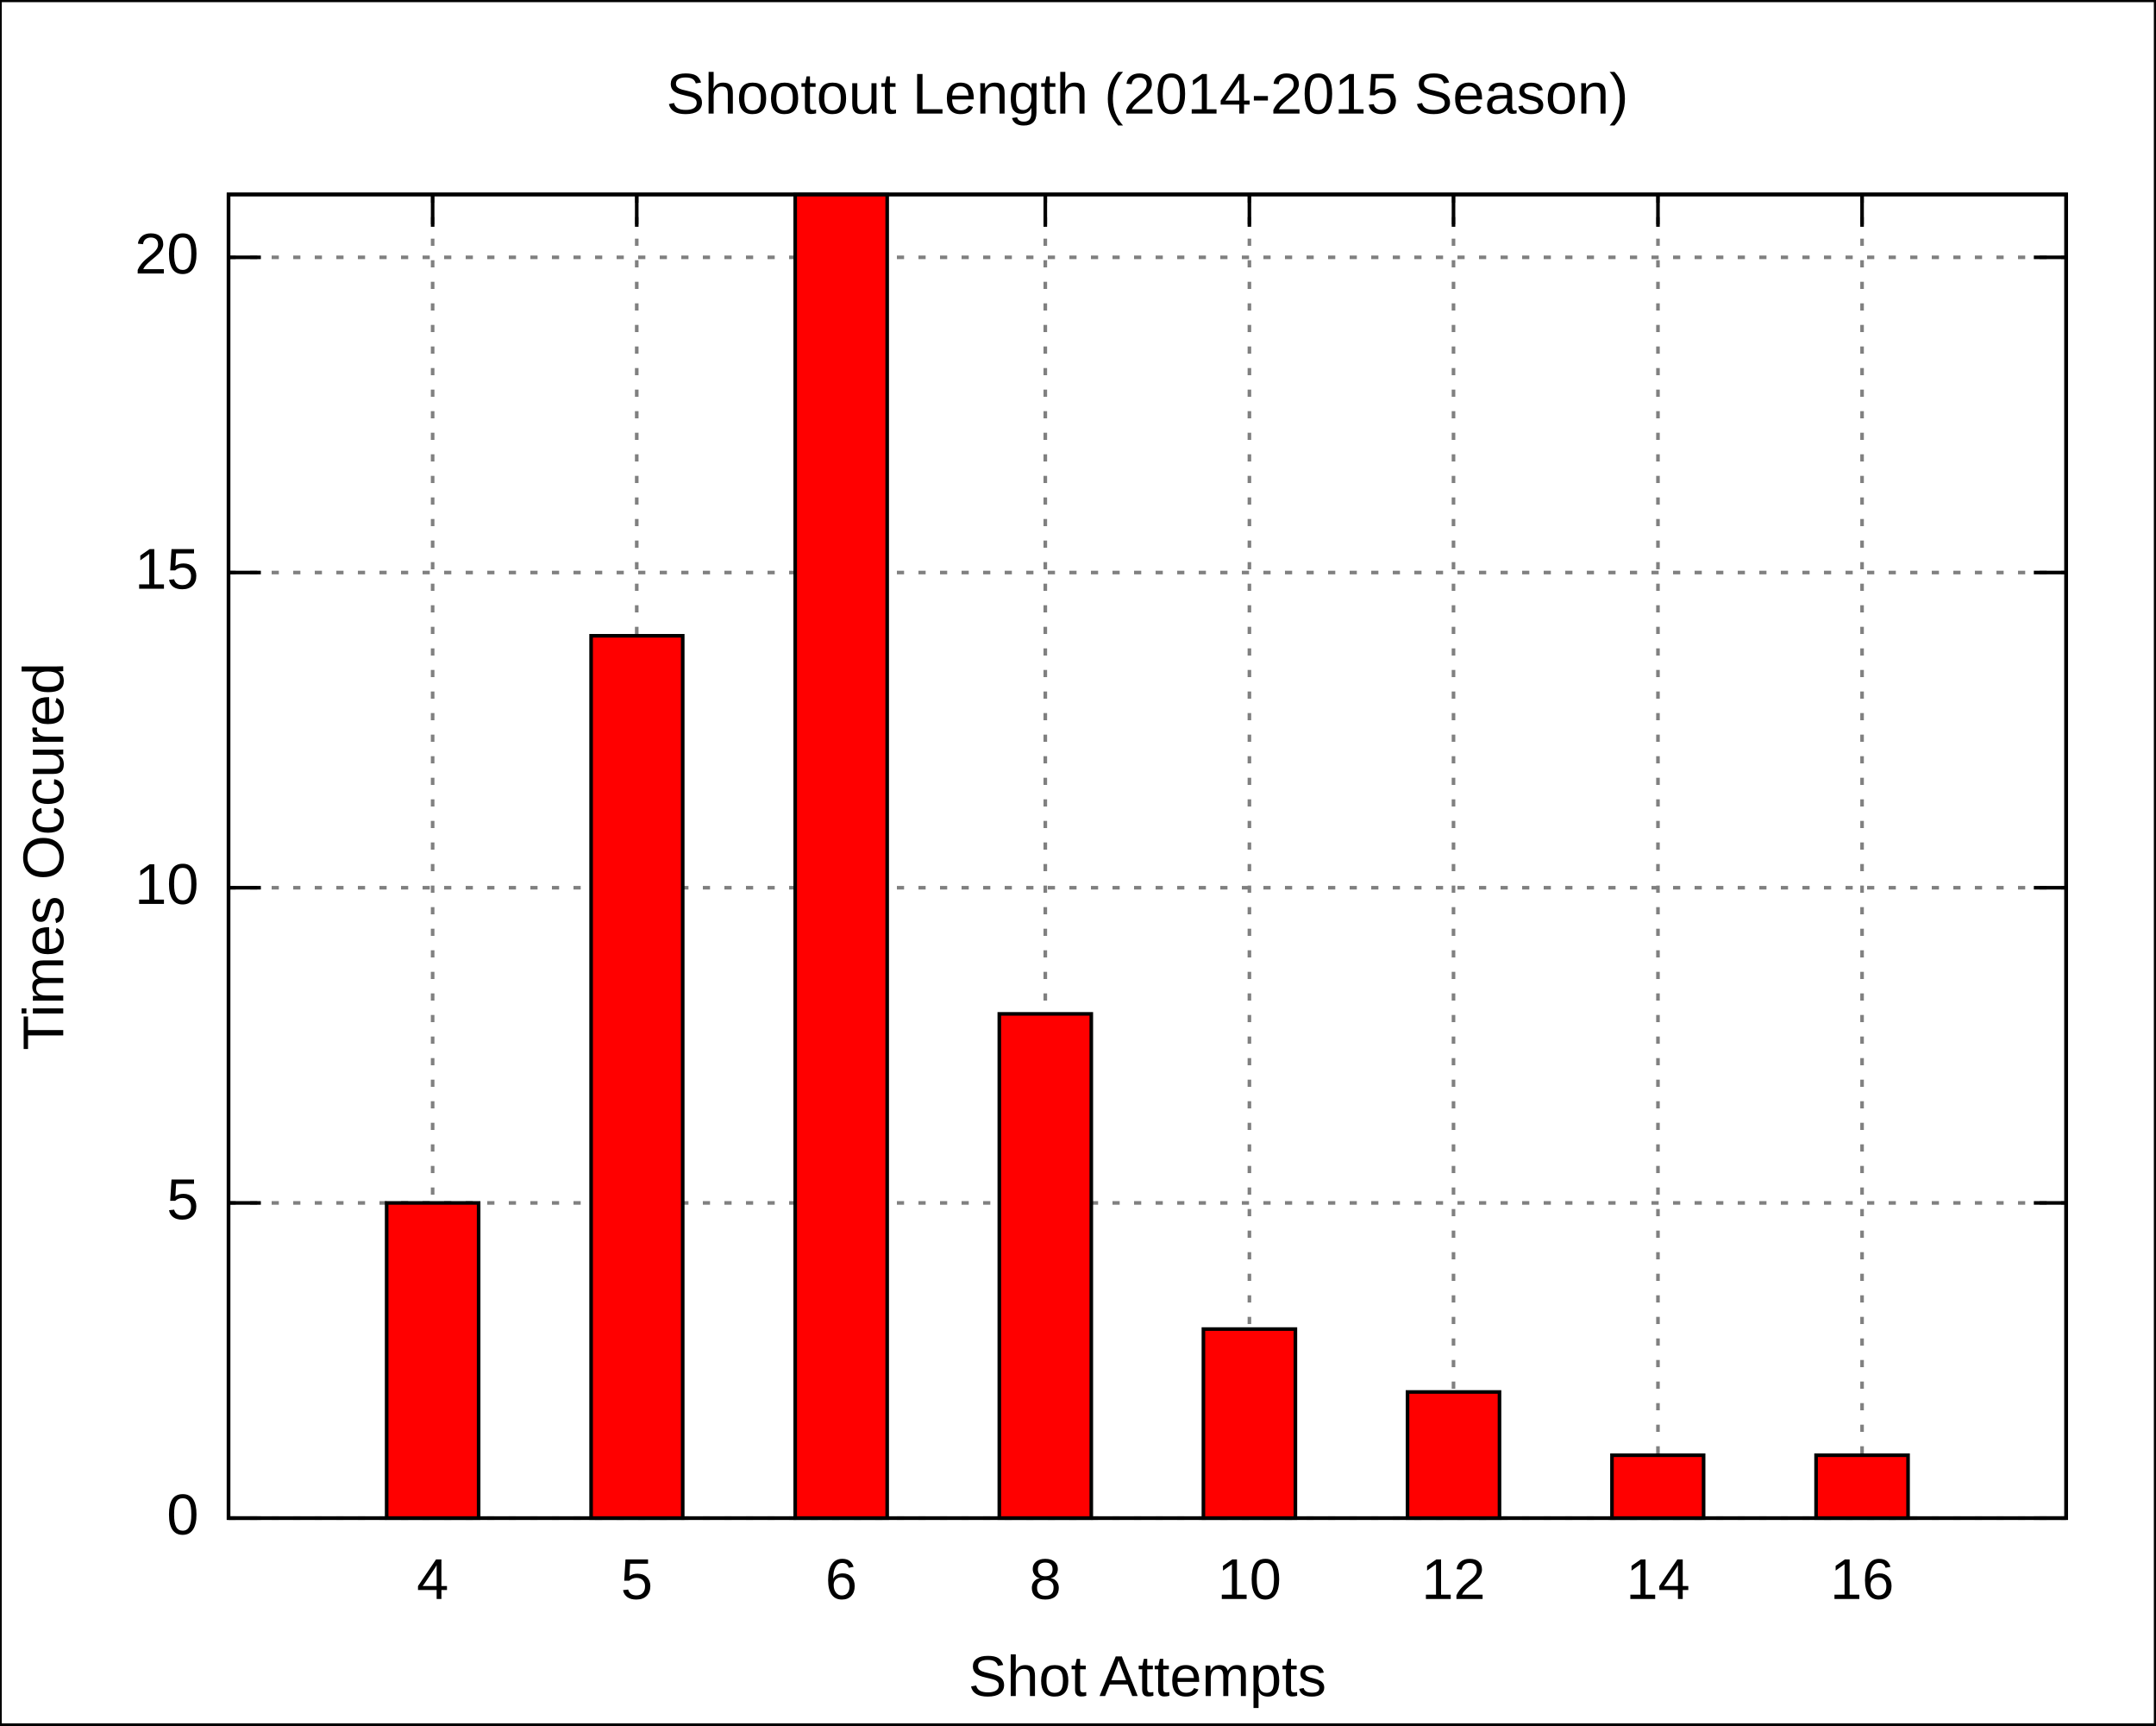
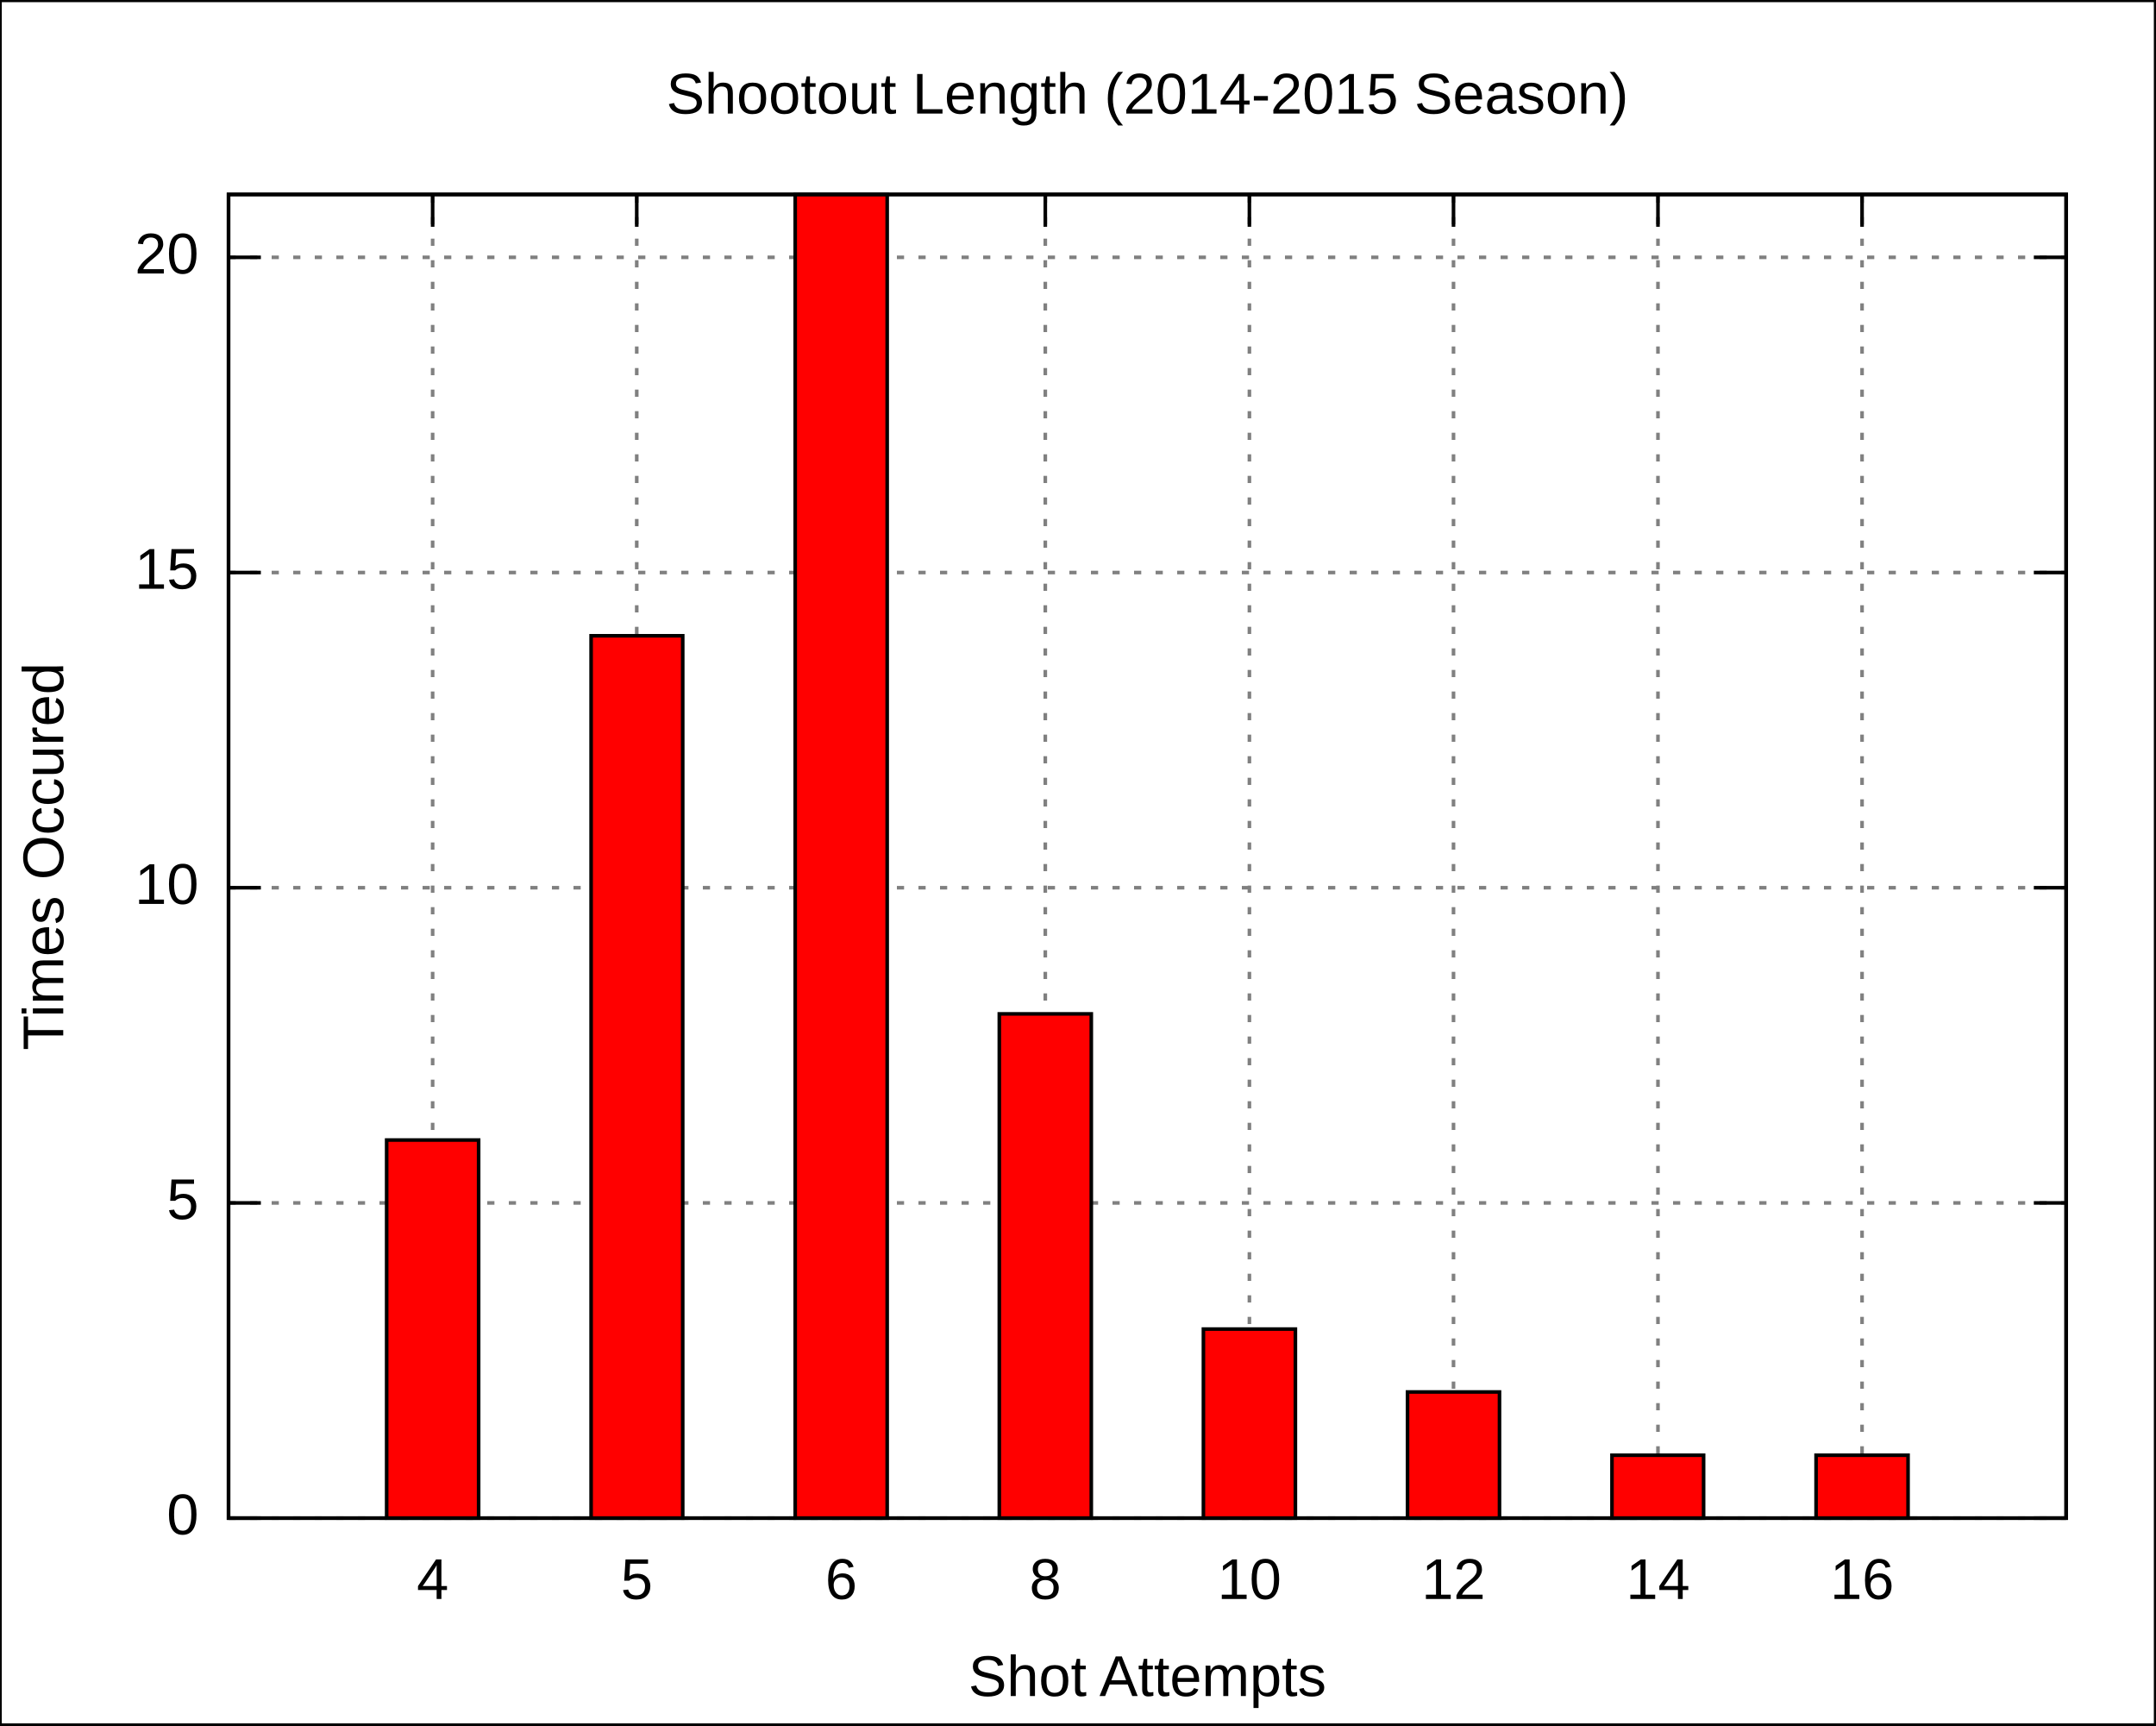
<svg xmlns="http://www.w3.org/2000/svg" xmlns:xlink="http://www.w3.org/1999/xlink" width="600" height="480" viewBox="0 0 600 480">
  <g id="gnuplot_canvas">
    <rect x="0" y="0" width="600" height="480" fill="none" />
    <defs>
      <circle id="gpDot" r="0.5" stroke-width="0.5" />
      <path id="gpPt0" stroke-width="0.222" stroke="currentColor" d="M-1,0 h2 M0,-1 v2" />
      <path id="gpPt1" stroke-width="0.222" stroke="currentColor" d="M-1,-1 L1,1 M1,-1 L-1,1" />
      <path id="gpPt2" stroke-width="0.222" stroke="currentColor" d="M-1,0 L1,0 M0,-1 L0,1 M-1,-1 L1,1 M-1,1 L1,-1" />
      <rect id="gpPt3" stroke-width="0.222" stroke="currentColor" x="-1" y="-1" width="2" height="2" />
      <rect id="gpPt4" stroke-width="0.222" stroke="currentColor" fill="currentColor" x="-1" y="-1" width="2" height="2" />
      <circle id="gpPt5" stroke-width="0.222" stroke="currentColor" cx="0" cy="0" r="1" />
      <use xlink:href="#gpPt5" id="gpPt6" fill="currentColor" stroke="none" />
      <path id="gpPt7" stroke-width="0.222" stroke="currentColor" d="M0,-1.33 L-1.33,0.67 L1.33,0.67 z" />
      <use xlink:href="#gpPt7" id="gpPt8" fill="currentColor" stroke="none" />
      <use xlink:href="#gpPt7" id="gpPt9" stroke="currentColor" transform="rotate(180)" />
      <use xlink:href="#gpPt9" id="gpPt10" fill="currentColor" stroke="none" />
      <use xlink:href="#gpPt3" id="gpPt11" stroke="currentColor" transform="rotate(45)" />
      <use xlink:href="#gpPt11" id="gpPt12" fill="currentColor" stroke="none" />
    </defs>
    <g style="fill:none; color:white; stroke:currentColor; stroke-width:1.00; stroke-linecap:butt; stroke-linejoin:miter">
</g>
    <g style="fill:none; color:black; stroke:currentColor; stroke-width:1.00; stroke-linecap:butt; stroke-linejoin:miter">
      <g style="stroke:none; shape-rendering:crispEdges">
        <polygon fill="rgb(255, 255, 255)" points="0.0,480.0 599.9,480.0 599.9,0.1 0.0,0.1 " />
      </g>
      <path stroke="black" d="M0.0,480.0 L0.0,0.1 L599.9,0.1 L599.9,480.0 L0.0,480.0  " />
    </g>
    <g style="fill:none; color:gray; stroke:currentColor; stroke-width:1.00; stroke-linecap:butt; stroke-linejoin:miter">
      <path stroke="gray" stroke-dasharray=" 2,4" class="gridline" d="M63.6,422.4 L575.0,422.4  " />
    </g>
    <g style="fill:none; color:black; stroke:currentColor; stroke-width:1.00; stroke-linecap:butt; stroke-linejoin:miter">
      <path stroke="black" d="M63.6,422.4 L72.6,422.4 M575.0,422.4 L566.0,422.4  " />
      <g transform="translate(55.3,426.9)" style="stroke:none; fill:black; font-family:Arial; font-size:12.00pt; text-anchor:end">
        <text> 0</text>
      </g>
    </g>
    <g style="fill:none; color:gray; stroke:currentColor; stroke-width:1.00; stroke-linecap:butt; stroke-linejoin:miter">
      <path stroke="gray" stroke-dasharray=" 2,4" class="gridline" d="M63.6,334.7 L575.0,334.7  " />
    </g>
    <g style="fill:none; color:black; stroke:currentColor; stroke-width:1.00; stroke-linecap:butt; stroke-linejoin:miter">
      <path stroke="black" d="M63.6,334.7 L72.6,334.7 M575.0,334.7 L566.0,334.7  " />
      <g transform="translate(55.3,339.2)" style="stroke:none; fill:black; font-family:Arial; font-size:12.00pt; text-anchor:end">
        <text> 5</text>
      </g>
    </g>
    <g style="fill:none; color:gray; stroke:currentColor; stroke-width:1.00; stroke-linecap:butt; stroke-linejoin:miter">
      <path stroke="gray" stroke-dasharray=" 2,4" class="gridline" d="M63.6,247.0 L575.0,247.0  " />
    </g>
    <g style="fill:none; color:black; stroke:currentColor; stroke-width:1.00; stroke-linecap:butt; stroke-linejoin:miter">
      <path stroke="black" d="M63.6,247.0 L72.6,247.0 M575.0,247.0 L566.0,247.0  " />
      <g transform="translate(55.3,251.5)" style="stroke:none; fill:black; font-family:Arial; font-size:12.00pt; text-anchor:end">
        <text> 10</text>
      </g>
    </g>
    <g style="fill:none; color:gray; stroke:currentColor; stroke-width:1.00; stroke-linecap:butt; stroke-linejoin:miter">
      <path stroke="gray" stroke-dasharray=" 2,4" class="gridline" d="M63.6,159.3 L575.0,159.3  " />
    </g>
    <g style="fill:none; color:black; stroke:currentColor; stroke-width:1.00; stroke-linecap:butt; stroke-linejoin:miter">
      <path stroke="black" d="M63.6,159.3 L72.6,159.3 M575.0,159.3 L566.0,159.3  " />
      <g transform="translate(55.3,163.8)" style="stroke:none; fill:black; font-family:Arial; font-size:12.00pt; text-anchor:end">
        <text> 15</text>
      </g>
    </g>
    <g style="fill:none; color:gray; stroke:currentColor; stroke-width:1.00; stroke-linecap:butt; stroke-linejoin:miter">
      <path stroke="gray" stroke-dasharray=" 2,4" class="gridline" d="M63.6,71.6 L575.0,71.6  " />
    </g>
    <g style="fill:none; color:black; stroke:currentColor; stroke-width:1.00; stroke-linecap:butt; stroke-linejoin:miter">
      <path stroke="black" d="M63.6,71.6 L72.6,71.6 M575.0,71.6 L566.0,71.6  " />
      <g transform="translate(55.3,76.1)" style="stroke:none; fill:black; font-family:Arial; font-size:12.00pt; text-anchor:end">
        <text> 20</text>
      </g>
    </g>
    <g style="fill:none; color:gray; stroke:currentColor; stroke-width:1.00; stroke-linecap:butt; stroke-linejoin:miter">
      <path stroke="gray" stroke-dasharray=" 2,4" class="gridline" d="M120.4,422.4 L120.4,54.1  " />
    </g>
    <g style="fill:none; color:black; stroke:currentColor; stroke-width:1.00; stroke-linecap:butt; stroke-linejoin:miter">
      <path stroke="black" d="M120.4,422.4 L120.4,413.4 M120.4,54.1 L120.4,63.1  " />
      <g transform="translate(120.4,444.9)" style="stroke:none; fill:black; font-family:Arial; font-size:12.00pt; text-anchor:middle">
        <text>4</text>
      </g>
    </g>
    <g style="fill:none; color:gray; stroke:currentColor; stroke-width:1.00; stroke-linecap:butt; stroke-linejoin:miter">
      <path stroke="gray" stroke-dasharray=" 2,4" class="gridline" d="M177.2,422.4 L177.2,54.1  " />
    </g>
    <g style="fill:none; color:black; stroke:currentColor; stroke-width:1.00; stroke-linecap:butt; stroke-linejoin:miter">
      <path stroke="black" d="M177.2,422.4 L177.2,413.4 M177.2,54.1 L177.2,63.1  " />
      <g transform="translate(177.2,444.9)" style="stroke:none; fill:black; font-family:Arial; font-size:12.00pt; text-anchor:middle">
        <text>5</text>
      </g>
    </g>
    <g style="fill:none; color:gray; stroke:currentColor; stroke-width:1.00; stroke-linecap:butt; stroke-linejoin:miter">
      <path stroke="gray" stroke-dasharray=" 2,4" class="gridline" d="M234.1,422.4 L234.1,54.1  " />
    </g>
    <g style="fill:none; color:black; stroke:currentColor; stroke-width:1.00; stroke-linecap:butt; stroke-linejoin:miter">
      <path stroke="black" d="M234.1,422.4 L234.1,413.4 M234.1,54.1 L234.1,63.1  " />
      <g transform="translate(234.1,444.9)" style="stroke:none; fill:black; font-family:Arial; font-size:12.00pt; text-anchor:middle">
        <text>6</text>
      </g>
    </g>
    <g style="fill:none; color:gray; stroke:currentColor; stroke-width:1.00; stroke-linecap:butt; stroke-linejoin:miter">
      <path stroke="gray" stroke-dasharray=" 2,4" class="gridline" d="M290.9,422.4 L290.9,54.1  " />
    </g>
    <g style="fill:none; color:black; stroke:currentColor; stroke-width:1.00; stroke-linecap:butt; stroke-linejoin:miter">
      <path stroke="black" d="M290.9,422.4 L290.9,413.4 M290.9,54.1 L290.9,63.1  " />
      <g transform="translate(290.9,444.9)" style="stroke:none; fill:black; font-family:Arial; font-size:12.00pt; text-anchor:middle">
        <text>8</text>
      </g>
    </g>
    <g style="fill:none; color:gray; stroke:currentColor; stroke-width:1.00; stroke-linecap:butt; stroke-linejoin:miter">
      <path stroke="gray" stroke-dasharray=" 2,4" class="gridline" d="M347.7,422.4 L347.7,54.1  " />
    </g>
    <g style="fill:none; color:black; stroke:currentColor; stroke-width:1.00; stroke-linecap:butt; stroke-linejoin:miter">
      <path stroke="black" d="M347.7,422.4 L347.7,413.4 M347.7,54.1 L347.7,63.1  " />
      <g transform="translate(347.7,444.9)" style="stroke:none; fill:black; font-family:Arial; font-size:12.00pt; text-anchor:middle">
        <text>10</text>
      </g>
    </g>
    <g style="fill:none; color:gray; stroke:currentColor; stroke-width:1.00; stroke-linecap:butt; stroke-linejoin:miter">
      <path stroke="gray" stroke-dasharray=" 2,4" class="gridline" d="M404.5,422.4 L404.5,54.1  " />
    </g>
    <g style="fill:none; color:black; stroke:currentColor; stroke-width:1.00; stroke-linecap:butt; stroke-linejoin:miter">
      <path stroke="black" d="M404.5,422.4 L404.5,413.4 M404.5,54.1 L404.5,63.1  " />
      <g transform="translate(404.5,444.9)" style="stroke:none; fill:black; font-family:Arial; font-size:12.00pt; text-anchor:middle">
        <text>12</text>
      </g>
    </g>
    <g style="fill:none; color:gray; stroke:currentColor; stroke-width:1.00; stroke-linecap:butt; stroke-linejoin:miter">
      <path stroke="gray" stroke-dasharray=" 2,4" class="gridline" d="M461.4,422.4 L461.4,54.1  " />
    </g>
    <g style="fill:none; color:black; stroke:currentColor; stroke-width:1.00; stroke-linecap:butt; stroke-linejoin:miter">
      <path stroke="black" d="M461.4,422.4 L461.4,413.4 M461.4,54.1 L461.4,63.1  " />
      <g transform="translate(461.4,444.9)" style="stroke:none; fill:black; font-family:Arial; font-size:12.00pt; text-anchor:middle">
        <text>14</text>
      </g>
    </g>
    <g style="fill:none; color:gray; stroke:currentColor; stroke-width:1.00; stroke-linecap:butt; stroke-linejoin:miter">
      <path stroke="gray" stroke-dasharray=" 2,4" class="gridline" d="M518.2,422.4 L518.2,54.1  " />
    </g>
    <g style="fill:none; color:black; stroke:currentColor; stroke-width:1.00; stroke-linecap:butt; stroke-linejoin:miter">
      <path stroke="black" d="M518.2,422.4 L518.2,413.4 M518.2,54.1 L518.2,63.1  " />
      <g transform="translate(518.2,444.9)" style="stroke:none; fill:black; font-family:Arial; font-size:12.00pt; text-anchor:middle">
        <text>16</text>
      </g>
      <path stroke="black" d="M63.6,54.1 L63.6,422.4 L575.0,422.4 L575.0,54.1 L63.6,54.1 Z  " />
      <g transform="translate(17.6,238.3) rotate(270)" style="stroke:none; fill:black; font-family:Arial; font-size:12.00pt; text-anchor:middle">
        <text>Times Occured</text>
      </g>
      <g transform="translate(319.3,471.9)" style="stroke:none; fill:black; font-family:Arial; font-size:12.00pt; text-anchor:middle">
        <text>Shot Attempts</text>
      </g>
      <g transform="translate(319.3,31.6)" style="stroke:none; fill:black; font-family:Arial; font-size:12.00pt; text-anchor:middle">
        <text>Shootout Length (2014-2015 Season)</text>
      </g>
    </g>
    <g id="gnuplot_plot_1">
      <g style="fill:none; color:red; stroke:currentColor; stroke-width:1.00; stroke-linecap:butt; stroke-linejoin:miter">
        <g style="stroke:none; shape-rendering:crispEdges">
-           <polygon fill="red" points="107.6,422.4 133.3,422.4 133.3,334.6 107.6,334.6 " />
+           <polygon fill="red" points="107.6,422.4 133.3,422.4 133.3,317.1 107.6,317.1 " />
        </g>
-         <path stroke="black" d="M107.6,422.4 L107.6,334.7 L133.2,334.7 L133.2,422.4 L107.6,422.4 Z  " />
+         <path stroke="black" d="M107.6,422.4 L107.6,317.2 L133.2,317.2 L133.2,422.4 L107.6,422.4 Z  " />
        <g style="stroke:none; shape-rendering:crispEdges">
          <polygon fill="currentColor" points="164.5,422.4 190.1,422.4 190.1,176.8 164.5,176.8 " />
        </g>
        <path stroke="black" d="M164.5,422.4 L164.5,176.9 L190.0,176.9 L190.0,422.4 L164.5,422.4 Z  " />
        <g style="stroke:none; shape-rendering:crispEdges">
          <polygon fill="currentColor" points="221.3,422.4 247.0,422.4 247.0,54.0 221.3,54.0 " />
        </g>
        <path stroke="black" d="M221.3,422.4 L221.3,54.1 L246.9,54.1 L246.9,422.4 L221.3,422.4 Z  " />
        <g style="stroke:none; shape-rendering:crispEdges">
          <polygon fill="currentColor" points="278.1,422.4 303.8,422.4 303.8,282.0 278.1,282.0 " />
        </g>
        <path stroke="black" d="M278.1,422.4 L278.1,282.1 L303.7,282.1 L303.7,422.4 L278.1,422.4 Z  " />
        <g style="stroke:none; shape-rendering:crispEdges">
          <polygon fill="currentColor" points="334.9,422.4 360.6,422.4 360.6,369.7 334.9,369.7 " />
        </g>
        <path stroke="black" d="M334.9,422.4 L334.9,369.8 L360.5,369.8 L360.5,422.4 L334.9,422.4 Z  " />
        <g style="stroke:none; shape-rendering:crispEdges">
          <polygon fill="currentColor" points="391.7,422.4 417.4,422.4 417.4,387.2 391.7,387.2 " />
        </g>
        <path stroke="black" d="M391.7,422.4 L391.7,387.3 L417.3,387.3 L417.3,422.4 L391.7,422.4 Z  " />
        <g style="stroke:none; shape-rendering:crispEdges">
          <polygon fill="currentColor" points="448.6,422.4 474.2,422.4 474.2,404.8 448.6,404.8 " />
        </g>
        <path stroke="black" d="M448.6,422.4 L448.6,404.9 L474.1,404.9 L474.1,422.4 L448.6,422.4 Z  " />
        <g style="stroke:none; shape-rendering:crispEdges">
          <polygon fill="currentColor" points="505.4,422.4 531.1,422.4 531.1,404.8 505.4,404.8 " />
        </g>
        <path stroke="black" d="M505.4,422.4 L505.4,404.9 L531.0,404.9 L531.0,422.4 L505.4,422.4 Z  " />
      </g>
    </g>
    <g style="fill:none; color:black; stroke:currentColor; stroke-width:1.00; stroke-linecap:butt; stroke-linejoin:miter">
      <path stroke="black" d="M63.6,54.1 L63.6,422.4 L575.0,422.4 L575.0,54.1 L63.6,54.1 Z  " />
    </g>
  </g>
</svg>
